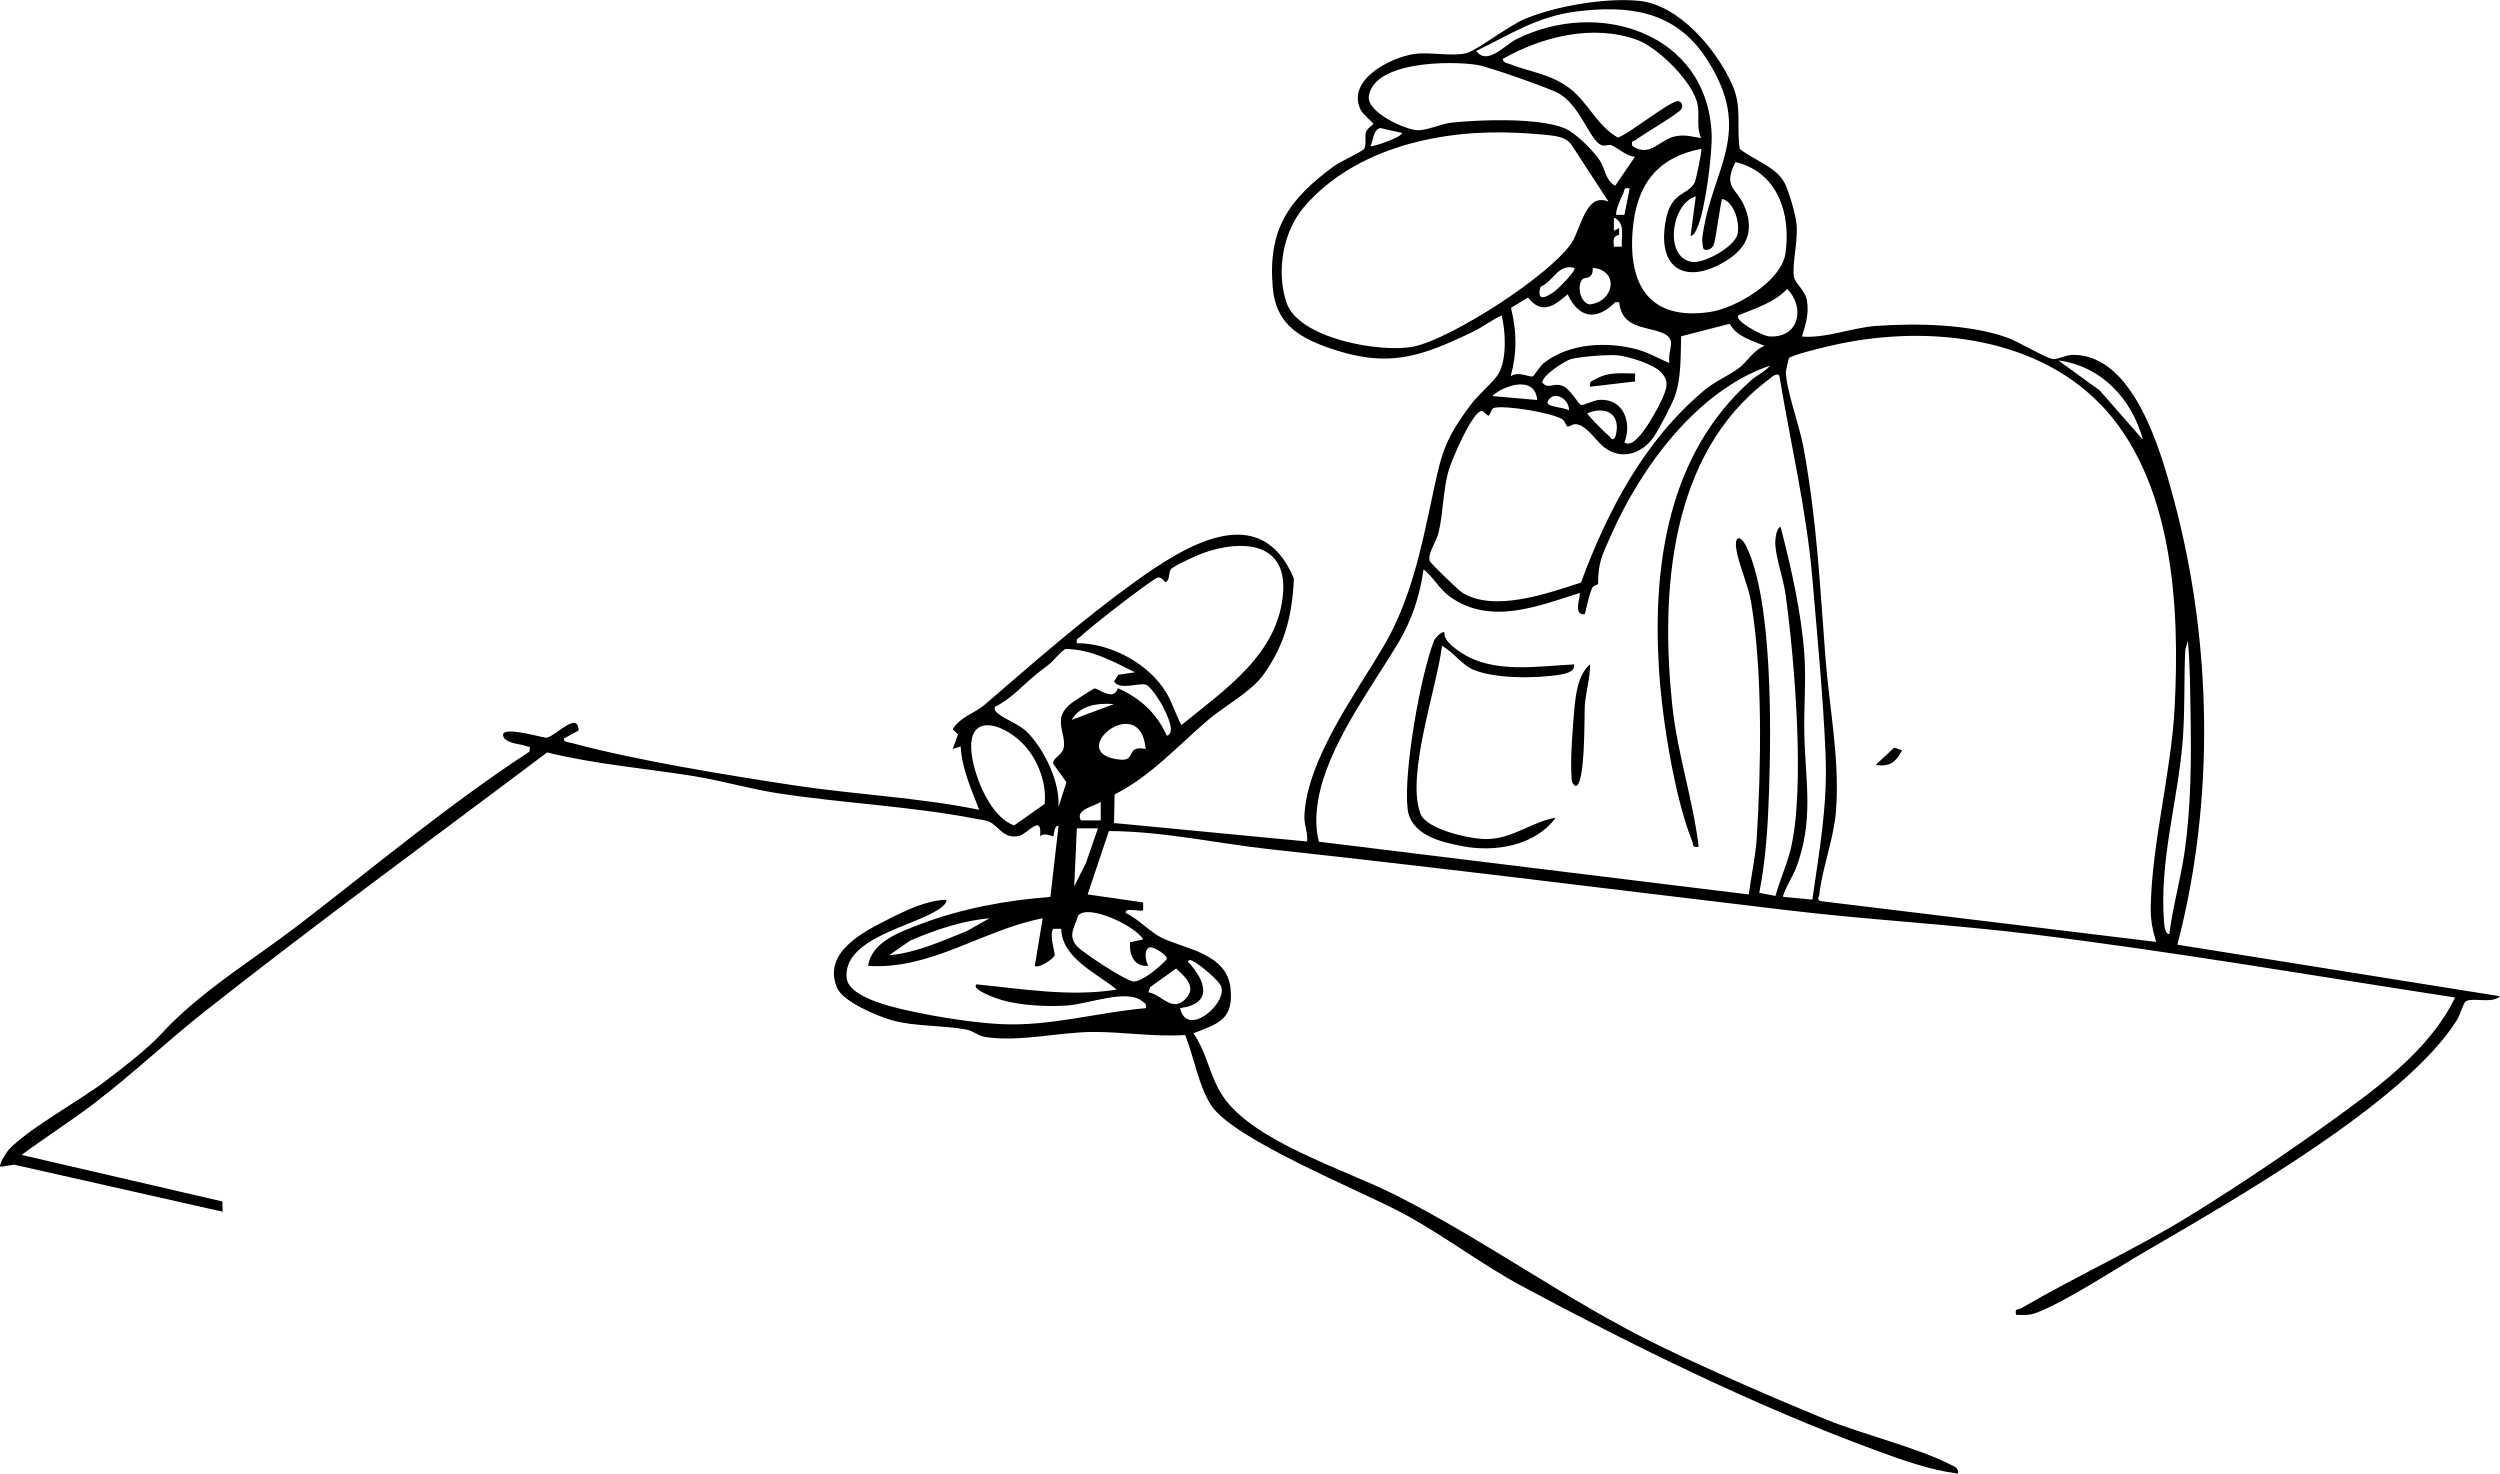
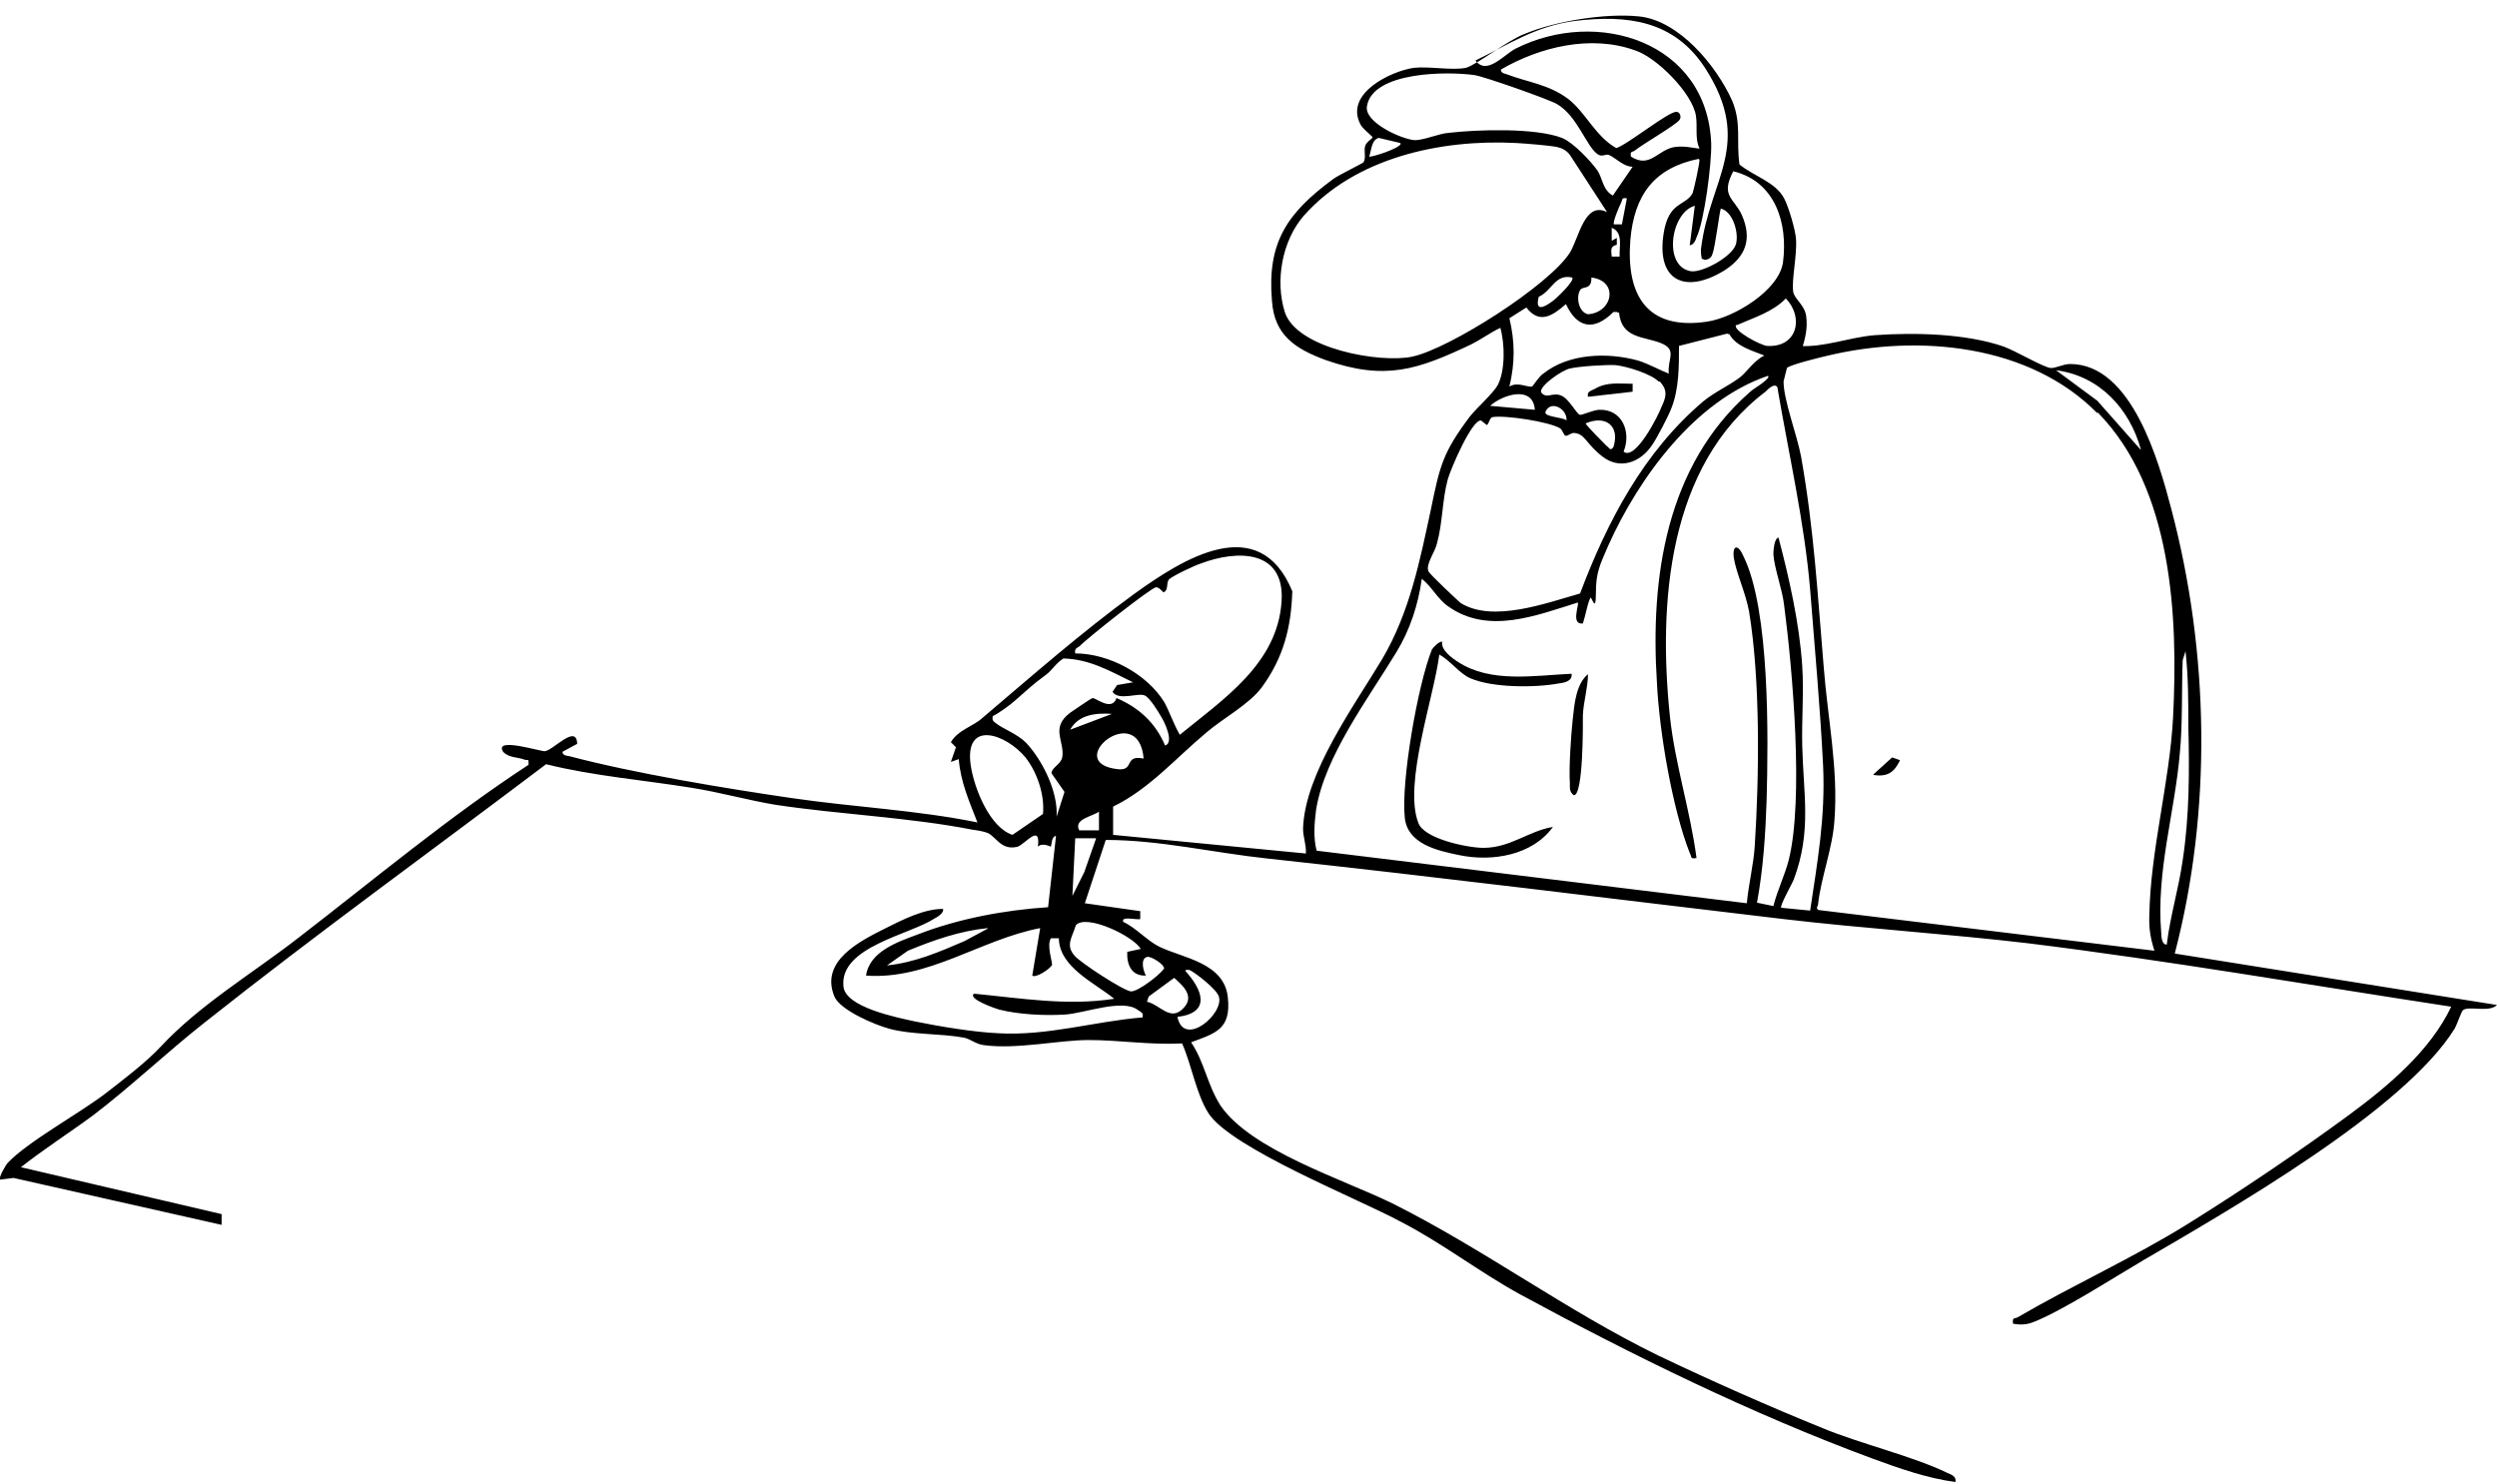
- <svg xmlns="http://www.w3.org/2000/svg" width="380" height="auto" id="Calque_2" data-name="Calque 2" viewBox="0 0 380 223.97">
-   <g id="Calque_1-2" data-name="Calque 1">
+ <svg xmlns="http://www.w3.org/2000/svg" id="Calque_2" version="1.1" viewBox="0 0 441.7 262.4">
+   <g id="Calque_1-2">
    <g>
-       <path d="M273.86,51.15c3.74.32,7.54-1.35,11.44-1.62,6.12-.42,13.84-.26,19.62,1.72,1.89.65,5.85,3.11,7.1,3.32.75.12,1.93-.63,3.05-.63,9.35-.07,13.45,14.9,15.37,22.05,5.83,21.77,6.22,45.78.52,67.6l49.05,7.84c-1.18,1.19-4.25.11-5.24.79-.31.21-.85,2.07-1.27,2.75-7.71,12.51-34.3,27.62-47.5,35.31-4.39,2.56-12.09,7.61-16.46,9.26-1.07.41-1.99.36-3.1.31-.22-1.07.27-.69.79-1,8.39-4.89,17.46-9.02,25.71-14.11s17.23-11.21,24.69-16.72c5.94-4.38,12.31-9.67,15.55-16.4-21.35-3.27-42.72-6.96-64.18-9.6-12.41-1.52-24.93-2.19-37.34-3.67-26.16-3.11-52.18-6.4-78.4-9.24-8.23-.89-16.42-2.76-24.71-2.79l-3.23,9.63,8.44,1.22v1.2c-.38.23-2.96-.5-2.62.41,1.87.89,3.71,2.93,5.47,3.78,3.5,1.69,9.89,2.35,10.43,7.67.49,4.78-1.89,5.36-5.64,6.83,2.14,3.07,2.39,6.42,4.49,9.58,4.55,6.84,18.61,11.17,26.08,14.93,13.86,6.97,26.48,16.31,40.45,23.07,7.85,3.8,17,7.79,25.09,11.1,5.64,2.3,13.84,4.27,18.89,6.84.63.32,1.36.5,1.2,1.41-4.39-.58-8.55-2.09-12.67-3.61-18.14-6.68-36.51-15.73-53.54-24.86-6.27-3.36-11.93-7.76-18.22-11.13-6.4-3.43-25.62-11.14-29.06-16.37-1.93-2.93-2.63-7.42-3.97-10.7-4.73.33-9.6-.52-14.25-.46-5.05.06-10.94,1.53-16.03.78-1.21-.18-1.92-.94-2.89-1.13-3.65-.7-7.97-.45-11.43-1.44-2.21-.63-7.46-2.84-8.32-4.94-2.19-5.37,3.88-8.42,7.85-10.43,2.59-1.31,5.83-2.88,8.73-2.93.27.54-.91,1.31-1.27,1.54-3.82,2.51-14.38,4.34-13.84,10.32.29,3.22,8.09,4.72,10.82,5.29,3.79.79,8.88,1.57,12.72,1.75,7.47.35,14.55-1.79,21.93-2.43.16-.73-.22-.79-.67-1.14-2.28-1.76-8.17.51-11.2.73s-7.01.03-10.02-.82c-.55-.16-4.76-1.56-3.84-2.39,7.07.7,14.19,1.93,21.31.8-3.08-2.54-8.31-4.75-8.44-9.24h-1.2c-.67.99.33,3.72.2,4.04-.27.63-2.54,2.05-3.01,1.59l1.2-7.23c-9.03,1.72-17.03,7.89-26.53,7.23.5-3.66,4.87-5.16,7.93-6.33,6.19-2.37,13.16-3.66,19.77-4.15l1.24-10.81c-.73-.09-.66,1.51-.81,1.6-.09.06-1.35-.67-2,0,.36-3.55-1.95-.37-3.12-.08-2.37.59-3.17-1.45-4.54-2.11-.6-.29-1.6-.37-2.31-.51-9.57-1.86-20.23-2.35-29.92-3.85-4.21-.65-8.45-1.9-12.69-2.59-7.45-1.2-15-1.8-22.35-3.61-17.34,13.06-34.87,25.83-51.92,39.28-5.71,4.51-11.13,9.63-16.91,14.05-3.59,2.74-7.42,5.15-11.04,7.85l30.51,7.07.04,1.56-31.69-7.15-2.08.32c-.31-.31.91-2.23,1.24-2.58,3.03-3.24,10.84-7.48,14.81-10.52,2.71-2.08,6.22-4.73,8.49-7.2,5.85-6.36,13.86-11.14,20.86-16.52,11.57-8.89,22.79-18.3,35.02-26.29.13-.97,0-.64-.55-.84-1.05-.38-2.37-.3-3.28-1.15-1.49-2.35,5.82-.06,6.4-.12,1.34-.16,4.8-4.17,4.89-1.09l-2.23,1.21c-.1.58.71.56,1.12.67,9.71,2.64,23.66,4.9,33.77,6.44,9.38,1.43,18.92,1.83,28.23,3.73-1.19-3.13-2.64-6.23-2.82-9.64l-1.2.4.8-2.23-.8-.78c1.13-1.9,3.38-2.45,4.78-3.66,7.35-6.33,15.06-13.11,23-18.81,7.4-5.31,18.98-12.68,24.07-.43-.24,5.58-1.37,10.08-4.64,14.63-1.85,2.58-5.89,4.72-8.41,6.87-4.6,3.93-8.73,8.55-14.2,11.32l-.09,4.34,29.35,2.81c.13-1.32-.45-2.46-.41-3.79.26-8.44,7.81-18.73,12-25.82s5.78-15.06,7.42-22.73c1.43-6.72,1.82-8.65,5.94-14.16,1-1.33,3.54-3.51,4.18-4.66,1.24-2.23,1.05-6.4.44-8.81-1.46.68-2.96,1.81-4.35,2.48-8.17,3.94-13.11,5.61-22.2,2.36-4.65-1.67-7.79-3.85-8.24-9.04-.77-8.88,2.37-13.37,9.29-18.48.81-.6,4.39-2.27,4.6-2.63.41-.7.05-1.75.27-2.54.17-.58,1.12-1.13,1.12-1.28,0-.14-1.58-1.43-1.91-2.1-2.26-4.56,4.6-8.02,8.18-8.51,2.36-.33,5.8.43,7.91-.13,1.58-.42,6.43-4.19,8.87-5.2,4.73-1.97,12.28-3.25,17.36-2.74,6.13.62,11.82,7.48,14.16,12.77,1.53,3.47.59,6.1,1.13,9.73,2.12,1.71,5.55,2.7,6.84,5.22.66,1.29,1.66,4.78,1.8,6.24.25,2.5-.74,6.21-.39,8.02.21,1.07,1.72,1.98,1.98,3.65.31,2.01-.22,3.55-.77,5.4ZM258.98,37.89c-.14-.09-.28-1.25-.24-1.62,1.29-10.68,8.14-15.92.57-27.46-4.72-7.2-11.83-8.07-19.79-7.05-5.85.75-9.99,3.48-15.13,5.98,1.67,2.29,4.33-.89,6.08-1.77,12.53-6.28,29.08-.97,29.7,14.43.12,2.87-1,11.8-2.21,14.26-.23.47-.4,1.11-1,1.21l.8-6.02c-3.73,1.04-4.93,9.42-.49,9.97,1.77.22,6.41-2.3,6.84-4.24.37-1.67-.48-4.88-2.33-5.34-.24.26-.93,5.92-1.29,6.95-.24.69-1.12.97-1.52.69ZM258.58,21c-.73-1.54-.26-3.25-.51-4.92-.52-3.45-6.02-8.86-9.26-10.03-6.68-2.42-14.43-.48-20.39,2.9.06.61.61.61,1.03.78,3.2,1.24,6.23,1.5,9.16,3.71,2.74,2.07,4.12,5.66,7.3,7.47,1.68-.5,8.18-5.8,9.24-5.54.41.1.76.69.42,1.21-.48.75-5.75,3.76-6.94,4.7-.32.25-.74-.01-.51.91,2.85,1.86,4.07-1.09,6.73-1.51,1.45-.23,2.36.11,3.72.3ZM248.52,23.83c-1.36-.09-2.51-1.32-3.61-1.76-.48-.19-1.06.36-1.84-.21-1.65-1.22-2.98-5.79-6.07-7.62-1.39-.82-10.86-4.13-12.5-4.38-3.98-.62-15.55-.6-16.43,4.71-.41,2.47,5.43,5.1,7.3,5.22,1.42.1,3.73-.98,5.25-1.15,4.35-.46,13.18-.77,17.16.84,1.71.69,4.45,3.45,5.45,5,.75,1.16.75,2.88,2.28,3.75l3.01-4.41ZM213.14,20.21l-3.34-.75c-1.09.26-1.05,1.9-1.49,2.75.21.17,4.58-1.23,4.82-2ZM244.5,30.65l-5.63-8.64c-.49-.67-1.19-1.05-1.98-1.23-1.35-.32-4.68-.51-6.24-.59-11.47-.57-24.52,2.2-32.32,11.13-3.33,3.81-4.39,9.94-2.77,14.71,1.86,5.46,14.4,7.66,19.31,6.65,5.74-1.18,20.78-10.85,24.02-15.78,1.44-2.19,2.16-7.75,5.62-6.24ZM258.57,22.62c-6.79,1.35-9.83,5.54-10.4,12.31-.72,8.46,2.62,13.82,11.7,12.5,3.98-.58,10.94-4.67,11.53-8.97.83-6.02-1.18-12.27-7.6-13.83-1.98,3.82.14,3.96,1.28,6.56,1.61,3.66.61,6.37-2.61,8.39-5.87,3.68-10.54,1.67-9.34-5.73.78-4.81,3.27-4.05,4.43-6.02.21-.35,1.2-5.01,1.02-5.21ZM247.72,28.65c-1.04-.21-.7.23-1.01.78-.27.48-1.32,2.94-1,3.23h1.2s.8-4.01.8-4.01ZM246.51,37.49c-.1-1.54.6-3.66-1.2-4.42v2.01s.8-.41.8-.41v1.01c-1.02.27-.86.81-.8,1.81h1.2ZM239.28,40.7c-2.55-.57-3.12,2.06-5.13,2.9-.58,2.24.66,1.74,2.12.72.42-.3,3.46-3.23,3.01-3.61ZM240.59,42.39c-.91.86-.53,3.48.98,3.88,3.75-.33,4.68-5.14.52-5.57.12,1.83-1.19,1.4-1.5,1.69ZM264.21,47.94c-.61.83,3.68,3.12,4.67,3.19,4.56.34,5.58-4.38,2.77-7.21-1.99,2.1-4.85,2.94-7.44,4.02ZM246.11,45.93h-.59c-2.85,2.88-5.54,2.46-7.24-1.2-2.08,1.83-3.96,3.13-6.03.49l-2.58,1.58c.89,3.61.93,6.8-.04,10.39,1.19-.8,2.6.12,3.36.03.13-.02,1.06-1.56,1.67-2.04,3.89-3.07,9.82-3.33,14.45-1.99,1.64.48,3.08,1.36,4.64,1.99-.33-2.17,1.36-3.64-1.2-4.63s-6.01-.66-6.44-4.61ZM262.93,49.21l-7.4,1.91c-.09,3.06.06,6.48-1.06,9.39-.44,1.16-2.34,4.77-3.04,5.81-1.77,2.65-4.91,3.68-7.54,1.71-1.3-.98-2.74-3.46-4.41-3.56-.4-.02-.9.38-1.18.36-.29-.02-.35-.81-.9-1.14-1.63-.96-8.54-2.13-10.31-1.69-.45.11-.46.96-.88,1.21l-.89-.74c-1.4-.26-4.63,7.4-5.07,8.86-.95,3.16-.84,6.6-1.6,9.66-.33,1.33-1.75,3.33-1.31,4.32.17.37,4.35,4.43,4.91,4.77,4.9,3.03,13.01.09,18.05-1.52,4.06-10.94,9.6-21.53,18.67-29.17,1.77-1.49,3.78-2.27,5.38-3.47,1.12-.83,2.2-2.71,3.87-3.36-1.87-.76-4.3-1.43-5.3-3.34ZM319.15,61.34c-10.27-10.53-27.16-11.98-40.88-8.79-1.11.26-5.78,1.36-6.34,1.88-.08.07-.48,1.97-.48,2.08.05,2.77,2.08,8.24,2.67,11.44,2.05,11.2,2.49,20.81,3.35,32.02.6,7.76,2.2,15.46,1.6,23.31-.32,4.21-2.13,8.8-2.54,12.76-.04.34-.42.56.12.92l51.08,6.21c-.56-1.9-.87-3.42-.82-5.44.23-9.87,3.1-20.21,3.63-30.13.81-15.28-.14-34.74-11.39-46.28ZM252.41,56.52c-1.16-1.19-4.88-2.35-6.54-2.51-1.43-.14-5.62.2-7.01.55-.97.24-4.6,2.6-4.41,3.62.94,1.07,1.67-.11,3.11.5,1.22.52,2.33,2.76,2.76,2.87.41.1,1.9-.72,2.79-.77,3.65-.22,4.99,3.42,3.81,6.45,1.76,1.48,5.3-5.59,5.83-6.83.66-1.55.96-2.55-.34-3.88ZM325.72,66.83c-1.68-6.2-6.29-11.18-12.86-12.05l6.29,4.56,6.57,7.49ZM269.03,55.58c-11.07,3.76-19.62,15.46-24.19,25.85-1.34,3.04-1.9,3.98-1.94,7.27,0,.27-.7.2-.92.73-.52,1.24-.73,2.63-1.09,3.92-1.93.27-.51-2.89-.8-3.21-6.39,2.03-13.56,4.92-19.67.58-1.6-1.13-2.54-2.99-4.04-4.19-.53,3.95-1.81,7.82-3.86,11.22-4.19,6.97-10.86,15.84-12.18,23.99-.34,2.08-.4,4.15.13,6.2l65.36,8.02c.33-2.8,1.03-5.85,1.2-8.65.66-10.67.91-25.29-.85-35.71-.47-2.77-1.96-5.92-2.27-8.19-.29-2.09.7-2.07,1.54-.33,3.99,8.21,3.76,27.74,3.45,37.06-.17,5.22-.48,10.44-1.49,15.57l2.46.47c.65-2.35,1.69-4.63,2.28-6.98,2.29-9.18.61-29.03-.74-38.82-.33-2.43-1.47-5.48-1.57-7.71-.02-.52.12-2.43.81-2.59,1.6,6.17,3.18,13.12,3.62,19.49.27,3.9-.11,8.12-.01,12.07.18,7.41,1.48,13.09-1.29,20.38-.26.7-2.17,4.07-1.91,4.31l4.42.41c1.07-7.54,2.31-14.19,2.01-21.9-.35-8.83-1.27-18.12-2.01-26.93-.87-10.25-3.33-20.61-5.01-30.76-.35-.69-1.38.35-1.78.65-14.94,11.29-16.31,32.23-14.51,49.39.76,7.25,3.14,14.28,4.02,21.5-1.02.18-.72-.16-.98-.8-2.71-6.76-4.57-18.61-5.04-25.93-1.04-16.05,1.37-33.05,14.06-44.21.87-.77,2.14-1.31,2.82-2.2ZM233.65,60.8c-.29-3.75-4.95-2.33-6.83-.6l6.83.6ZM238.47,62.4c.17-1.71-2.33-3.21-3.21-1.4-.45.93,2.78.88,3.21,1.4ZM241.29,62.81c-.14.19,2.83,3.11,3.22,3.41.43.34.49.9,1.01.21,1-3.28-1.2-4.86-4.23-3.62ZM163.69,97.77c5.12-.02,10.91,3.08,13.59,7.52.95,1.58,1.43,3.32,2.29,4.93,6.64-5.44,14.87-10.84,15.47-20.29.49-7.75-6.63-7.88-12.26-5.83-.88.32-4.27,1.86-4.75,2.38-.52.56-.08,1.57-.87,2.04-.29-.3-.68-.81-1.14-.75-.73.1-10.6,7.79-11.65,8.87-.34.35-.88.33-.68,1.13ZM329.74,141.98c.53-4.28,1.76-8.45,2.35-12.72.95-6.83.99-13.64.88-20.43-.07-3.83-.07-7.63-.41-11.45l-.4,1.4c-.22,4.55-.03,9.57-.41,14.07-.77,9.14-3.56,18.05-2.81,27.34.04.47.12,1.8.8,1.8ZM172.53,102.2c-3.46-1.71-6.55-3.48-10.57-3.56-1.07.66-1.73,1.78-2.73,2.52-2.18,1.61-2.82,2.28-4.57,3.86-.86.78-2.35,1.94-3.43,2.41-.13.57.05.65.42.98,1.02.94,3.3,1.62,4.62,3.01,2.54,2.68,4.89,7.52,4.61,11.27l1.22-3.79-2.04-2.84c0-.91,1.45-1.31,1.63-2.43.37-2.37-1.87-4.46,1.22-6.79.36-.27,3.25-2.16,3.45-2.19.52-.09,2.94,2.07,3.55-.05,3.42,1.54,5.9,3.78,7.45,7.24,1.44-.4-.06-3.39-.59-4.44-.43-.83-1.69-2.78-2.42-3.24-.93-.58-4.01.89-5.03-.57l.66-1.02,2.54-.38ZM169.32,107.02c-2.4-.18-5.14.14-6.43,2.4l6.43-2.4ZM158.78,122.21c.34-2.9-.87-6.31-2.74-8.55-3-3.6-9.27-5.85-8.33,1.09.48,3.56,2.92,9.5,6.44,10.71l4.62-3.25ZM174.14,113.85c-.77-9.12-12.72.83-3.81,1.62,2.4.21.75-2.25,3.81-1.62ZM167.31,124.7v-2.82c-1.1.77-3.91,1.14-3.02,2.82h3.02ZM166.9,125.91h-3.22s-.4,8.84-.4,8.84l1.8-3.62,1.81-5.22ZM173.74,142.78c-1.07-2-8.33-5.45-9.86-3.62-.51,1.77-1.63,3.01-.2,4.64.87.99,7.57,5.39,8.65,5.39,1.35,0,4.11-2.34,5.02-3.4.21-.55-2.04-1.96-2.59-1.79-.96.28-.65,2.14-.21,2.81-2.2.15-2.93-1.66-2.78-3.58l1.98-.44ZM150.42,139.58c-4.16.36-8.25,1.75-12.08,3.4l-3.2,2.22c4.17-.38,7.98-2.15,11.8-3.67l3.47-1.95ZM179.37,153.24c1.02,4.56,7.09-.6,6.27-3.23-.31-1.01-3.53-3.61-4.47-4.01-.18-.08-.66-.1-.59.19,2.68,2.86,3.89,6.38-1.21,7.04ZM174.55,150.82c2.08.37,3.58,3.13,5.64,1.03,1.77-1.79-.04-3.39-1.42-4.63l-3.94,2.81-.28.79Z" />
-       <path d="M285.11,116.26l2.81-2.62,1.2.41c-.93,1.79-1.9,2.56-4.01,2.21Z" />
-       <path d="M219.57,96.16c-.17,1.15,1.51,2.37,2.44,2.99,4.96,3.32,11.64,2.1,17.26,1.84.16,1.05-1.14,1.37-1.9,1.51-3.62.65-10.14.73-13.53-.75-1.64-.72-3.02-2.72-4.66-3.58-.76,6.36-5.53,19.74-3.25,25.55.93,2.37,7.49,3.8,9.88,3.82,4.09.03,6.93-2.63,10.65-3.24-3.14,4.27-9.22,5.27-14.17,4.32-3.38-.65-7.89-1.71-8.34-5.73-.63-5.52,1.96-20.32,4.06-25.6.1-.25,1.2-1.51,1.56-1.13Z" />
-       <path d="M241.69,100.99c.02,2.04-.66,4.24-.8,6.23-.09,1.37.12,12.22-1.41,12.25-.74-.48-.56-1.06-.62-1.78-.18-2.25.2-7.27.42-9.66s.54-5.48,2.4-7.04Z" />
-       <path d="M248.53,56.78v1.2s-6.84.8-6.84.8c-.18-.89.44-.91.99-1.22,1.86-1.06,3.79-.8,5.85-.79Z" />
+       <path d="M318.3,61.2c4.3.3,8.7-1.5,13.3-1.9,7.1-.5,16.1-.3,22.8,2,2.2.8,6.9,3.6,8.3,3.8.9.1,2.2-.7,3.5-.7,10.9,0,15.7,17.3,17.9,25.7,6.7,25.4,7.2,53.3.6,78.6l57,9.1c-1.4,1.4-4.9.1-6,.9-.3.2-1,2.4-1.5,3.3-9,14.5-39.9,32.1-55.3,41.1-5.1,3-14.1,8.8-19.2,10.8-1.3.5-2.3.5-3.6.3-.2-1.3.3-.8.9-1.2,9.8-5.7,20.4-10.5,29.9-16.4s20-13,28.7-19.4c6.9-5.1,14.3-11.3,18-19.1-24.9-3.8-49.7-8.1-74.7-11.2-14.4-1.7-29-2.6-43.4-4.3-30.5-3.6-60.7-7.4-91.2-10.7-9.5-1-19.1-3.3-28.7-3.3l-3.7,11.2,9.8,1.4v1.4c-.5.2-3.5-.6-3,.5,2.2,1,4.3,3.4,6.4,4.4,4.1,2,11.5,2.8,12.1,9,.6,5.6-2.2,6.3-6.5,7.9,2.4,3.6,2.8,7.4,5.2,11.2,5.4,7.9,21.6,13,30.4,17.3,16.2,8.1,30.8,19,47,26.9,9.2,4.4,19.8,9.1,29.2,12.9,6.5,2.7,16.1,5,22,7.9.7.3,1.6.6,1.4,1.6-5.1-.7-9.9-2.4-14.8-4.2-21.1-7.8-42.5-18.3-62.2-29-7.3-4-13.8-9.1-21.2-12.9-7.4-4-29.8-12.9-33.9-19.1-2.2-3.4-3-8.6-4.7-12.4-5.5.3-11.2-.6-16.5-.6s-12.7,1.7-18.6.9c-1.4-.2-2.2-1-3.4-1.3-4.2-.8-9.3-.5-13.3-1.6-2.6-.7-8.7-3.3-9.7-5.7-2.6-6.3,4.5-9.8,9.1-12.1,3-1.5,6.7-3.4,10.1-3.4.3.6-1,1.5-1.5,1.7-4.4,2.9-16.8,5-16.1,12,.3,3.7,9.4,5.5,12.6,6.2,4.4.9,10.4,1.9,14.8,2.1,8.7.5,17-2.1,25.5-2.8.2-.8-.2-.9-.8-1.3-2.7-2.1-9.5.6-13,.8s-8.1,0-11.6-.9c-.7-.2-5.6-1.9-4.4-2.8,8.3.8,16.5,2.2,24.8.9-3.6-2.9-9.7-5.6-9.8-10.7h-1.4c-.8,1.2.3,4.3.2,4.7-.3.7-2.9,2.4-3.5,1.9l1.4-8.4c-10.5,2-19.8,9.2-30.8,8.4.6-4.3,5.7-6,9.2-7.3,7.2-2.8,15.4-4.3,23-4.8l1.4-12.6c-.8,0-.8,1.7-.9,1.9,0,0-1.6-.8-2.3,0,.5-4.2-2.2-.5-3.6,0-2.8.7-3.7-1.6-5.2-2.4-.7-.3-1.9-.5-2.7-.6-11.2-2.2-23.5-2.7-34.8-4.4-4.9-.8-9.8-2.2-14.8-3-8.6-1.4-17.5-2.1-25.9-4.2-20.1,15.2-40.6,30-60.4,45.7-6.6,5.2-12.9,11.2-19.7,16.4-4.2,3.1-8.6,5.9-12.8,9.2l35.5,8.3v1.9l-36.8-8.3-2.4.3c-.3-.3,1-2.6,1.4-3,3.5-3.7,12.6-8.7,17.2-12.2,3.1-2.4,7.2-5.5,9.9-8.4,6.9-7.4,16.2-12.9,24.3-19.2,13.5-10.4,26.5-21.3,40.7-30.6,0-1.2,0-.7-.7-.9-1.3-.5-2.8-.3-3.8-1.4-1.7-2.7,6.7,0,7.4-.1,1.5-.2,5.6-4.9,5.7-1.3l-2.6,1.4c0,.7.8.7,1.3.8,11.3,3,27.6,5.7,39.3,7.4,10.9,1.6,22,2.1,32.8,4.3-1.4-3.6-3-7.2-3.3-11.2l-1.4.5.9-2.6-.9-.9c1.3-2.2,4-2.8,5.6-4.3,8.6-7.3,17.6-15.2,26.8-21.9,8.6-6.2,22.1-14.8,28-.5-.2,6.5-1.6,11.8-5.4,17-2.2,3-6.9,5.5-9.8,8-5.4,4.5-10.1,10-16.5,13.1v5l34.1,3.3c.1-1.5-.5-2.9-.5-4.4.3-9.8,9.1-21.8,14-30,4.9-8.3,6.7-17.6,8.6-26.4,1.6-7.8,2.1-10.1,6.9-16.5,1.2-1.5,4.1-4.1,4.9-5.5,1.4-2.6,1.3-7.4.5-10.2-1.7.8-3.5,2.1-5.1,2.9-9.5,4.5-15.2,6.5-25.8,2.8-5.4-2-9.1-4.4-9.5-10.5-.9-10.4,2.8-15.6,10.8-21.5.9-.7,5.1-2.7,5.4-3,.5-.8,0-2.1.3-2.9.2-.7,1.3-1.3,1.3-1.5s-1.9-1.6-2.2-2.4c-2.7-5.4,5.4-9.3,9.5-9.9,2.8-.3,6.7.5,9.2,0,1.9-.5,7.4-4.9,10.4-6,5.5-2.3,14.3-3.7,20.2-3.1,7.1.7,13.7,8.7,16.5,14.9,1.7,4.1.7,7.1,1.3,11.3,2.4,2,6.4,3.1,7.9,6,.8,1.5,2,5.6,2.1,7.2.2,2.9-.8,7.2-.5,9.3.2,1.3,2,2.3,2.3,4.3.3,2.3-.2,4.1-.9,6.3h0l-.2-.9h0ZM301.1,45.9c-.1,0-.3-1.4-.2-1.9,1.5-12.4,9.4-18.5.7-32-5.5-8.4-13.7-9.4-23-8.3-6.9.9-11.6,4.1-17.6,7,2,2.7,5-1,7.1-2.1,14.5-7.3,33.9-1.2,34.6,16.8.1,3.4-1.2,13.7-2.6,16.6-.2.6-.5,1.3-1.2,1.4l.9-7c-4.3,1.2-5.7,10.9-.6,11.6,2.1.2,7.4-2.7,7.9-4.9.5-2-.6-5.7-2.7-6.2-.2.3-1,6.9-1.5,8.1-.2.8-1.3,1.2-1.7.8h-.1,0ZM300.6,26.2c-.8-1.7-.3-3.7-.6-5.7-.6-4-7-10.4-10.8-11.6-7.8-2.8-16.8-.6-23.7,3.4,0,.7.7.7,1.2.9,3.7,1.4,7.2,1.7,10.7,4.3,3.1,2.4,4.8,6.6,8.5,8.7,2-.6,9.5-6.7,10.7-6.4.5,0,.9.8.5,1.4-.6.9-6.7,4.4-8,5.5-.3.2-.8,0-.6,1,3.4,2.2,4.8-1.3,7.8-1.7,1.6-.2,2.8.1,4.3.3h.1-.1ZM288.8,29.5c-1.6,0-2.9-1.5-4.2-2.1-.6-.2-1.3.5-2.1-.2-1.9-1.4-3.5-6.7-7.1-8.8-1.6-.9-12.7-4.8-14.5-5.1-4.7-.7-18.1-.7-19.1,5.5-.5,2.9,6.3,5.9,8.5,6,1.6,0,4.3-1.2,6-1.3,5.1-.6,15.4-.9,20,.9,2,.8,5.1,4.1,6.3,5.8.9,1.4.9,3.4,2.7,4.4l3.5-5.1h0ZM247.7,25.3l-3.8-.9c-1.3.3-1.3,2.2-1.7,3.3.2.2,5.4-1.4,5.6-2.3h-.1ZM284.2,37.4l-6.5-10c-.6-.8-1.4-1.2-2.3-1.4-1.6-.3-5.5-.6-7.2-.7-13.4-.7-28.5,2.6-37.6,12.9-3.8,4.4-5.1,11.5-3.3,17.1,2.2,6.4,16.8,9,22.5,7.8,6.6-1.4,24.2-12.6,27.9-18.4,1.6-2.6,2.6-9.1,6.5-7.2h0ZM300.5,28.1c-7.9,1.6-11.4,6.4-12.1,14.3-.8,9.9,3,16.1,13.6,14.5,4.7-.7,12.7-5.5,13.4-10.5.9-7-1.4-14.3-8.8-16.1-2.3,4.4.1,4.7,1.5,7.7,1.9,4.3.7,7.4-3,9.8-6.9,4.3-12.2,2-10.8-6.6.9-5.6,3.8-4.7,5.1-7,.2-.5,1.4-5.8,1.2-6h-.1ZM287.9,35.1c-1.2-.2-.8.2-1.2.9-.3.6-1.5,3.4-1.2,3.7h1.4l.9-4.7h.1ZM286.5,45.4c-.1-1.7.7-4.3-1.4-5.1v2.3l.9-.5v1.2c-1.2.3-1,.9-.9,2.1h1.4ZM278.1,49.1c-3-.7-3.6,2.4-5.9,3.4-.7,2.6.8,2,2.4.8.5-.3,4.1-3.7,3.5-4.2h0ZM279.7,51.1c-1,1-.6,4.1,1.2,4.5,4.4-.3,5.5-5.9.6-6.5.1,2.1-1.4,1.6-1.7,2h-.1ZM307.1,57.5c-.7.9,4.3,3.6,5.5,3.7,5.4.3,6.5-5.1,3.3-8.4-2.3,2.4-5.7,3.4-8.6,4.7h-.2ZM286.1,55.2h-.7c-3.4,3.4-6.4,2.9-8.4-1.4-2.4,2.1-4.7,3.6-7,.6l-3,1.9c1,4.2,1,7.9,0,12.1,1.4-.9,3,.1,4,0,.1,0,1.3-1.9,2-2.3,4.5-3.6,11.4-3.8,16.8-2.3,1.9.6,3.6,1.6,5.4,2.3-.3-2.6,1.6-4.2-1.4-5.4s-7-.8-7.4-5.4h-.3ZM305.6,59l-8.6,2.2c0,3.6,0,7.6-1.3,10.9-.5,1.4-2.7,5.6-3.5,6.7-2.1,3.1-5.7,4.3-8.7,2s-3.1-4.1-5.1-4.2c-.5,0-1,.5-1.4.5s-.5-.9-1-1.3c-1.9-1.2-9.9-2.4-12-2-.5.1-.6,1.2-1,1.4l-1-.8c-1.6-.3-5.4,8.6-5.9,10.4-1,3.7-.9,7.7-1.9,11.3-.3,1.5-2.1,3.8-1.5,5,.2.5,5.1,5.1,5.7,5.6,5.7,3.5,15.1,0,21.1-1.7,4.8-12.7,11.2-25,21.8-34,2.1-1.7,4.4-2.7,6.3-4.1,1.3-.9,2.6-3.1,4.5-4-2.2-.9-5-1.6-6.2-3.8h-.3ZM371,73.1c-12-12.2-31.6-14-47.6-10.2-1.3.3-6.7,1.6-7.3,2.2,0,0-.6,2.3-.6,2.4,0,3.3,2.4,9.5,3.1,13.3,2.3,13,2.9,24.2,4,37.2.7,9.1,2.6,18,1.9,27.1-.3,4.9-2.4,10.2-2.9,14.9,0,.3-.5.7.1,1l59.4,7.2c-.7-2.2-1-4-.9-6.3.2-11.5,3.6-23.5,4.2-35,.9-17.8-.1-40.4-13.3-53.9h-.1ZM293.4,67.5c-1.4-1.4-5.7-2.7-7.6-2.9-1.6-.1-6.5.2-8.1.6-1.2.2-5.4,3-5.1,4.2,1,1.3,2-.1,3.6.6,1.4.6,2.7,3.3,3.3,3.4.5,0,2.2-.8,3.3-.9,4.2-.2,5.8,4,4.4,7.4,2.1,1.7,6.2-6.5,6.7-7.9.8-1.7,1.2-2.9-.3-4.5h-.2ZM378.7,79.5c-2-7.2-7.3-13-15-14l7.3,5.4,7.7,8.7h0ZM312.7,66.5c-12.9,4.4-22.8,18-28.2,30-1.5,3.5-2.2,4.7-2.2,8.5s-.8.2-1,.8c-.6,1.4-.8,3-1.3,4.5-2.2.3-.6-3.4-.9-3.7-7.4,2.3-15.8,5.7-22.9.7-1.9-1.3-2.9-3.5-4.7-4.9-.6,4.5-2.1,9.1-4.5,13-4.9,8.1-12.7,18.4-14.2,27.9-.3,2.4-.5,4.9.1,7.2l76.1,9.3c.3-3.3,1.2-6.9,1.4-10.1.8-12.4,1-29.4-1-41.5-.6-3.3-2.3-6.9-2.7-9.5-.3-2.4.8-2.4,1.7-.3,4.7,9.5,4.4,32.2,4.1,43.2-.2,6-.6,12.1-1.7,18.1l2.9.6c.7-2.8,2-5.4,2.7-8.1,2.7-10.7.7-33.7-.8-45.1-.3-2.8-1.7-6.4-1.9-9,0-.6.1-2.8.9-3,1.9,7.2,3.7,15.2,4.2,22.7.3,4.5-.1,9.4,0,14.1.2,8.6,1.7,15.2-1.5,23.7-.3.8-2.6,4.8-2.2,5l5.1.5c1.3-8.7,2.7-16.5,2.3-25.5-.5-10.2-1.5-21.1-2.3-31.3-1-11.9-3.8-24-5.8-35.8-.5-.8-1.6.3-2.1.8-17.3,13.1-19,37.5-16.9,57.5.9,8.4,3.6,16.6,4.7,25-1.2.2-.8-.2-1.2-.9-3.1-7.9-5.4-21.6-5.8-30.1-1.2-18.6,1.6-38.4,16.4-51.4,1-.9,2.4-1.5,3.3-2.6h0v-.3ZM271.5,72.5c-.3-4.4-5.7-2.7-7.9-.7l7.9.7ZM277.1,74.4c.2-2-2.7-3.7-3.7-1.6-.5,1,3.3,1,3.7,1.6ZM280.5,74.9c-.1.2,3.3,3.6,3.7,4,.5.3.6,1,1.2.2,1.2-3.8-1.4-5.7-4.9-4.2h0ZM190.2,115.6c5.9,0,12.7,3.6,15.8,8.7,1,1.9,1.6,3.8,2.7,5.7,7.7-6.3,17.3-12.6,18-23.6.6-9.1-7.7-9.2-14.3-6.7-1,.3-5,2.2-5.6,2.8-.6.7,0,1.9-1,2.3-.3-.3-.8-.9-1.3-.9-.8,0-12.3,9.1-13.5,10.4-.3.3-1,.3-.8,1.3h0ZM383.3,167c.6-5,2.1-9.8,2.8-14.8,1.2-7.9,1.2-15.8,1-23.7,0-4.4,0-8.8-.5-13.3l-.5,1.6c-.2,5.4,0,11.2-.5,16.4-.9,10.6-4.2,20.9-3.3,31.8,0,.6.1,2.1.9,2.1h-.1.2ZM200.4,120.7c-4.1-2-7.7-4.1-12.3-4.2-1.3.8-2,2.1-3.1,2.9-2.6,1.9-3.3,2.7-5.4,4.5-1,.9-2.8,2.2-4,2.8-.1.7,0,.8.5,1.2,1.2,1,3.8,1.9,5.4,3.5,2.9,3.1,5.7,8.7,5.4,13.1l1.4-4.4-2.3-3.3c0-1,1.6-1.5,1.9-2.8.5-2.8-2.2-5.2,1.4-7.9.5-.3,3.7-2.6,4-2.6.6,0,3.4,2.4,4.2,0,4,1.7,6.9,4.4,8.6,8.4,1.6-.5,0-4-.7-5.1-.5-.9-2-3.3-2.8-3.7-1-.7-4.7,1-5.8-.7l.8-1.2,2.9-.5h.1-.2ZM196.7,126.3c-2.8-.2-5.9.1-7.4,2.8l7.4-2.8ZM184.5,144c.3-3.4-1-7.3-3.1-10-3.5-4.2-10.8-6.7-9.7,1.3.6,4.2,3.4,11.1,7.4,12.4l5.4-3.7h0ZM202.3,134.2c-.9-10.6-14.8.9-4.4,1.9,2.8.2.9-2.6,4.4-1.9ZM194.4,146.9v-3.3c-1.3.9-4.5,1.3-3.5,3.3h3.5ZM193.9,148.3h-3.7l-.5,10.2,2.1-4.2,2.1-6h0ZM201.8,167.9c-1.3-2.3-9.7-6.3-11.5-4.2-.6,2.1-1.9,3.5-.2,5.4,1,1.2,8.8,6.3,10,6.3s4.8-2.7,5.8-4c.2-.7-2.3-2.3-3-2.1-1.2.3-.7,2.4-.2,3.3-2.6.1-3.4-2-3.3-4.2l2.3-.5h.1,0ZM174.7,164.2c-4.9.5-9.5,2.1-14.1,4l-3.7,2.6c4.9-.5,9.3-2.4,13.7-4.3l4.1-2.2h0ZM208.3,180c1.2,5.4,8.3-.7,7.3-3.7-.3-1.2-4.1-4.2-5.2-4.7-.2,0-.8-.1-.7.2,3.1,3.4,4.5,7.4-1.4,8.1h0ZM202.8,177.2c2.4.5,4.2,3.6,6.5,1.2,2.1-2.1,0-4-1.6-5.4l-4.5,3.3-.3.9h0Z" />
+       <path d="M331.4,137l3.3-3,1.4.5c-1,2.1-2.2,3-4.7,2.6h0Z" />
+       <path d="M255.1,113.6c-.2,1.4,1.7,2.8,2.8,3.5,5.8,3.8,13.5,2.4,20.1,2.1.2,1.3-1.3,1.6-2.2,1.7-4.2.8-11.8.8-15.7-.9-1.9-.8-3.5-3.1-5.5-4.2-.9,7.4-6.4,22.9-3.7,29.8,1,2.8,8.7,4.4,11.5,4.4,4.8,0,8-3,12.3-3.7-3.6,5-10.7,6.2-16.5,5-4-.8-9.2-2-9.7-6.6-.7-6.4,2.3-23.6,4.8-29.8.1-.2,1.4-1.7,1.9-1.3h-.1,0Z" />
+       <path d="M280.9,119.3c0,2.3-.8,4.9-.9,7.2,0,1.6.1,14.2-1.6,14.2-.8-.6-.7-1.3-.7-2.1-.2-2.6.2-8.5.5-11.3s.6-6.4,2.8-8.1h0Z" />
+       <path d="M288.8,67.9v1.4l-7.9.9c-.2-1,.5-1,1.2-1.4,2.2-1.3,4.4-.9,6.9-.9h-.2Z" />
    </g>
  </g>
</svg>
